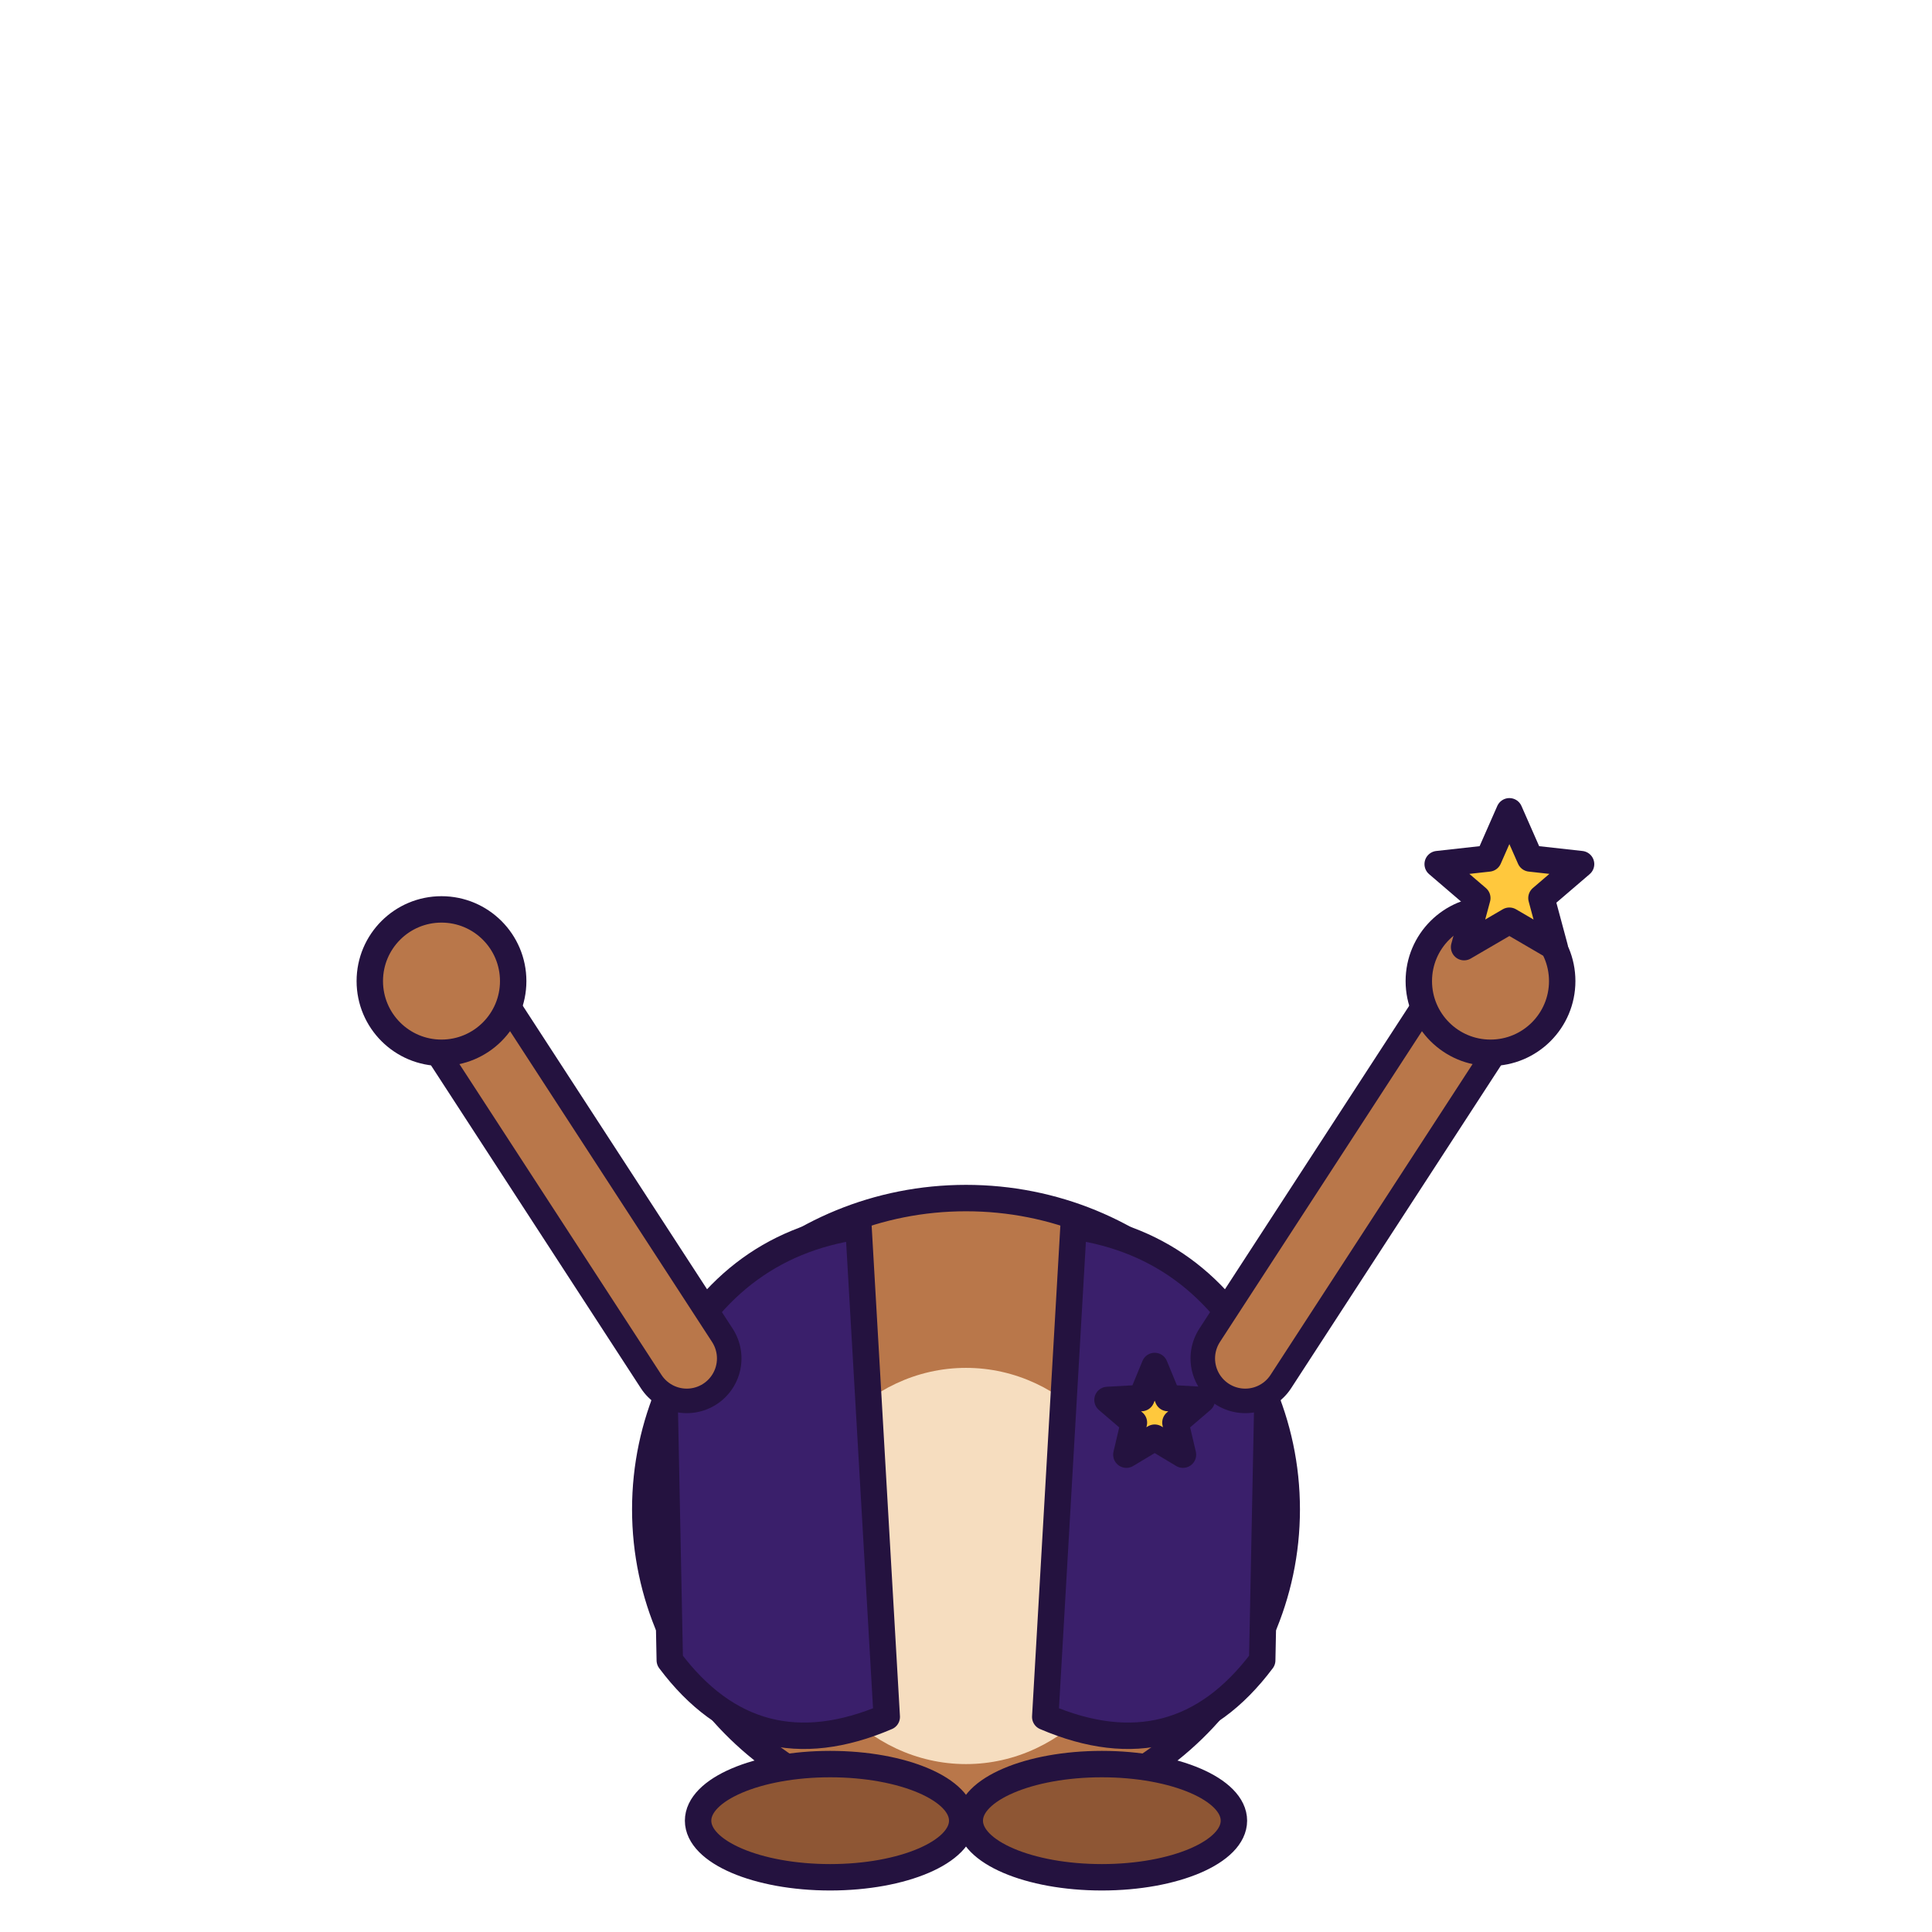
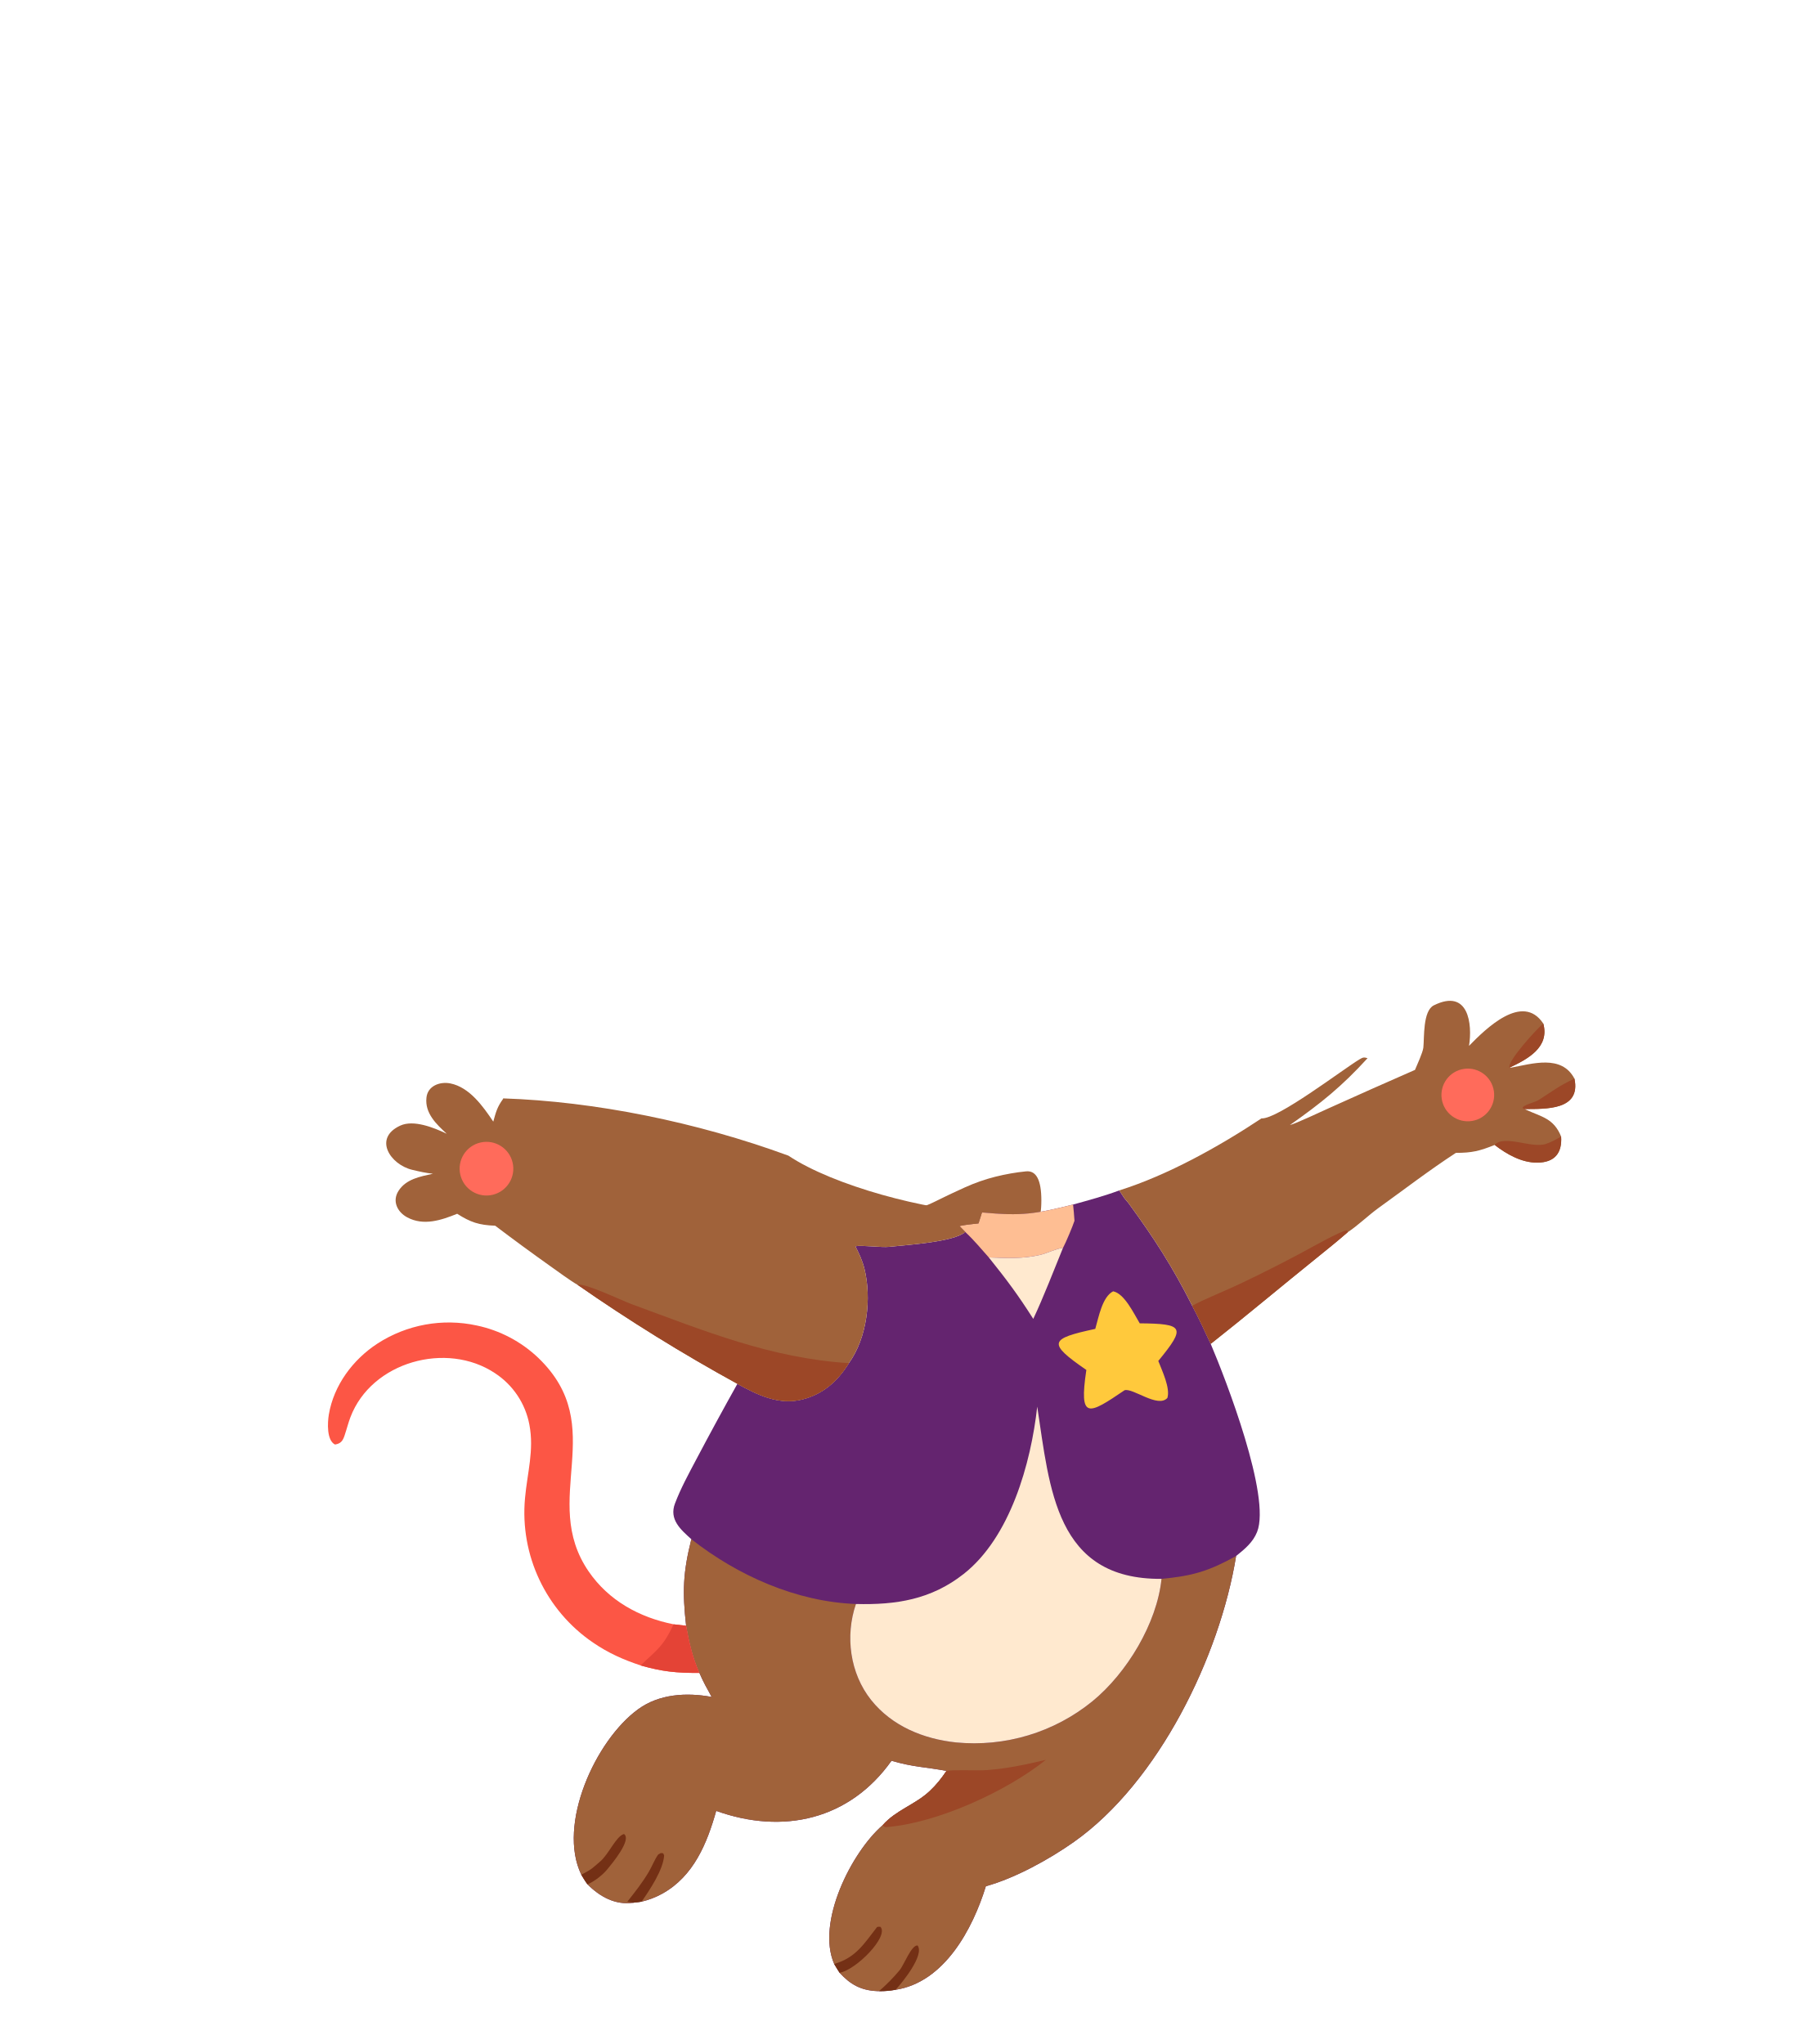
- <svg xmlns="http://www.w3.org/2000/svg" width="1024" height="1024" viewBox="0 0 1024 1024">
-   <ellipse cx="512" cy="800" rx="170" ry="165" fill="#B9774A" stroke="#24123F" stroke-width="14" stroke-linejoin="round" stroke-linecap="round" />
-   <ellipse cx="512" cy="830" rx="95" ry="105" fill="#F6DDBF" />
-   <path d="M352 730 Q385 660 455 650 L470 910 Q400 940 355 880 Z" fill="#3A1F6B" stroke="#24123F" stroke-width="14" stroke-linejoin="round" stroke-linecap="round" />
-   <path d="M672 730 Q639 660 569 650 L554 910 Q624 940 669 880 Z" fill="#3A1F6B" stroke="#24123F" stroke-width="14" stroke-linejoin="round" stroke-linecap="round" />
-   <polygon points="612,724 619,741 637,742 623,754 627,771 612,762 597,771 601,754 587,742 605,741" fill="#FFC83D" stroke="#24123F" stroke-width="14" stroke-linejoin="round" stroke-linecap="round" />
-   <ellipse cx="440" cy="965" rx="70" ry="30" fill="#8E5634" stroke="#24123F" stroke-width="14" stroke-linejoin="round" stroke-linecap="round" />
-   <ellipse cx="584" cy="965" rx="70" ry="30" fill="#8E5634" stroke="#24123F" stroke-width="14" stroke-linejoin="round" stroke-linecap="round" />
-   <line x1="660" y1="720" x2="790" y2="520" stroke="#24123F" stroke-width="58" stroke-linecap="round" />
-   <line x1="660" y1="720" x2="790" y2="520" stroke="#B9774A" stroke-width="32" stroke-linecap="round" />
-   <circle cx="790" cy="520" r="38" fill="#B9774A" stroke="#24123F" stroke-width="14" stroke-linejoin="round" stroke-linecap="round" />
-   <line x1="364" y1="720" x2="234" y2="520" stroke="#24123F" stroke-width="58" stroke-linecap="round" />
-   <line x1="364" y1="720" x2="234" y2="520" stroke="#B9774A" stroke-width="32" stroke-linecap="round" />
-   <circle cx="234" cy="520" r="38" fill="#B9774A" stroke="#24123F" stroke-width="14" stroke-linejoin="round" stroke-linecap="round" />
-   <polygon points="800,430 811,455 838,458 817,476 824,502 800,488 776,502 783,476 762,458 789,455" fill="#FFC83D" stroke="#24123F" stroke-width="14" stroke-linejoin="round" stroke-linecap="round" />
+ <svg xmlns="http://www.w3.org/2000/svg" width="1178" height="1335" viewBox="0 0 1178 1335" fill="none">
+   <path d="M520 790.048C520 783.381 523.333 780.714 530 782.048C536.667 783.381 543.333 784.714 550 786.048C556.667 787.381 563.333 788.548 570 789.548C576.667 790.548 583.333 790.881 590 790.548C596.667 790.214 603.333 788.381 610 785.048C616.667 781.714 623.333 778.548 630 775.548C636.667 772.548 643.333 770.214 650 768.548C656.667 766.881 663.333 765.714 670 765.048C676.667 764.381 680 770.714 680 784.048C680 797.381 676.667 804.048 670 804.048C663.333 804.048 656.667 804.048 650 804.048C643.333 804.048 636.667 804.381 630 805.048C623.333 805.714 616.667 806.548 610 807.548C603.333 808.548 596.667 809.048 590 809.048C583.333 809.048 576.667 808.714 570 808.048C563.333 807.381 556.667 806.548 550 805.548C543.333 804.548 536.667 803.381 530 802.048C523.333 800.714 520 796.714 520 790.048Z" fill="#A0623A" />
+   <path d="M700.718 786.724C710.724 783.961 721.116 781.145 730.823 777.514L734.297 782.702L736.768 785.636C753.607 808.653 765.498 827.087 778.503 852.829C782.995 861.355 786.561 869.002 790.59 877.736C800.466 900.936 830.05 977.412 820.884 1000.54C818.185 1007.36 812.729 1011.81 807.174 1016.28C796.548 1081.7 756.547 1164.04 701.174 1203.08C685.098 1214.42 662.809 1226.71 643.771 1231.96C635.165 1259.91 616.646 1294.71 584.79 1299.6C580.361 1300.26 578.471 1300.51 574.027 1300.47C573.596 1300.47 573.165 1300.46 572.735 1300.45C562.181 1300 555.18 1296.09 548.254 1288.45C547.063 1286.71 545.821 1284.53 544.712 1282.7C532.918 1255.66 555.863 1209.91 576.374 1192.08C585.23 1182.08 597.675 1178.72 607.191 1169.71C611.711 1165.43 614.555 1161.76 618.046 1156.65C603.998 1153.98 596.896 1154.29 582.148 1150.02C554.749 1188.61 511.245 1198.39 467.684 1182.75C461.683 1204.02 452.969 1225.38 432.561 1236.77C428.284 1239.14 423.704 1240.91 418.947 1242.04L413.397 1242.73C401.776 1244.46 391.514 1238.66 383.654 1230.72C382.167 1228.8 380.873 1226.53 379.597 1224.45C363.761 1191.81 388.759 1136.64 416.73 1116.33C430.503 1106.33 448.358 1105.3 464.712 1108.32C461.601 1102.72 459.275 1098.54 456.703 1092.65C452.093 1082.16 450.122 1073.01 448.024 1061.83C445.562 1039.77 445.948 1027.1 451.449 1005.3C444.416 998.975 436.814 992.378 440.757 981.981C444.561 971.956 449.74 962.543 454.738 953.058C463.459 936.54 472.382 920.127 481.506 903.83C494.489 911.014 508.41 917.806 523.506 914.116C537.33 910.74 546.93 902.207 554.316 890.311C566.311 873.728 569.276 847.888 564.402 828.365C563.049 823.111 560.974 818.757 558.559 813.939C563.302 813.17 575.751 814.872 580.406 814.357C591.417 813.144 622.91 811.28 630.3 804.637L626.506 800.759C630.549 799.866 634.831 799.488 638.96 799.031L641.217 791.9C667.568 794.312 675.567 792.95 700.718 786.724Z" fill="#64246F" />
+   <path d="M451.449 1005.3C481.807 1029.12 519.978 1046.14 558.925 1047.62C551.77 1068.51 554.981 1092.98 568.89 1110.38C582.454 1127.36 603.038 1135.77 624.208 1138.02C656.303 1141.16 688.344 1131.5 713.352 1111.14C735.816 1092.74 755.471 1060.3 758.47 1031.2C778.777 1029.3 789.345 1026.16 807.174 1016.28C796.548 1081.7 756.547 1164.04 701.174 1203.08C685.098 1214.42 662.809 1226.71 643.771 1231.96C635.165 1259.91 616.646 1294.71 584.79 1299.6C580.361 1300.26 578.471 1300.51 574.027 1300.47C573.596 1300.47 573.165 1300.46 572.735 1300.45C562.181 1300 555.18 1296.09 548.254 1288.45C547.063 1286.71 545.821 1284.53 544.712 1282.7C532.918 1255.66 555.863 1209.91 576.374 1192.08C585.23 1182.08 597.675 1178.72 607.191 1169.71C611.711 1165.43 614.555 1161.76 618.046 1156.65C603.998 1153.98 596.896 1154.29 582.148 1150.02C554.749 1188.61 511.245 1198.39 467.684 1182.75C461.683 1204.02 452.969 1225.38 432.561 1236.77C428.284 1239.14 423.704 1240.91 418.947 1242.04L413.397 1242.73C401.776 1244.46 391.514 1238.66 383.654 1230.72C382.167 1228.8 380.873 1226.53 379.597 1224.45C363.761 1191.81 388.759 1136.64 416.73 1116.33C430.503 1106.33 448.358 1105.3 464.712 1108.32C461.601 1102.72 459.275 1098.54 456.703 1092.65C452.093 1082.16 450.122 1073.01 448.024 1061.83C445.562 1039.77 445.948 1027.1 451.449 1005.3Z" fill="#A0623A" />
+   <path d="M618.046 1156.65C623.564 1155.64 637.95 1156.61 644.504 1156.1C658.076 1155.04 669.791 1152.53 682.953 1149.39C657.698 1169.7 612.353 1190.7 578.854 1193.34C577.638 1193.44 577.05 1192.92 576.375 1192.08C585.23 1182.08 597.675 1178.72 607.191 1169.71C611.711 1165.43 614.555 1161.76 618.046 1156.65Z" fill="#9C4727" />
+   <path d="M379.597 1224.45C387.037 1220.45 386.031 1220.81 391.845 1215.85C397.733 1210.83 402.174 1199.37 407.464 1197.84C412.729 1201.58 399.522 1217.28 396.746 1220.7C393.595 1224.58 388.27 1228.75 383.655 1230.72C382.167 1228.8 380.873 1226.53 379.597 1224.45Z" fill="#743015" />
+   <path d="M544.712 1282.7C558.843 1278.67 564.164 1269.58 572.595 1258.78C573.007 1258.26 574.173 1258.47 574.912 1258.45C580.679 1264.74 558.869 1286.75 548.254 1288.45C547.063 1286.71 545.821 1284.53 544.712 1282.7Z" fill="#743015" />
+   <path d="M413.397 1242.73C412.147 1242.51 410.9 1242.28 409.654 1242.04C414.823 1235.49 419.171 1230.04 423.506 1222.82C425.822 1218.97 427.45 1214.45 429.815 1211.24C431.971 1210.08 430.901 1210.22 433.057 1210.44L433.666 1211.84C433.152 1221.14 424.246 1234.44 418.947 1242.04L413.397 1242.73Z" fill="#743015" />
+   <path d="M574.027 1300.47C578.957 1296.15 583.182 1291.92 587.406 1286.85C590.347 1283.32 595.123 1270.28 599.175 1270.64C603.819 1276.86 589.298 1294.77 584.79 1299.6C580.361 1300.26 578.471 1300.51 574.027 1300.47Z" fill="#743015" />
+   <path d="M677.308 918.699C685.502 972.249 689.192 1031.77 758.47 1031.2C755.472 1060.3 735.817 1092.74 713.352 1111.14C688.345 1131.5 656.303 1141.16 624.208 1138.02C603.038 1135.77 582.454 1127.36 568.891 1110.38C554.982 1092.98 551.77 1068.51 558.925 1047.62C585.082 1048.29 607.963 1044.75 629.235 1028.03C659.674 1004.11 673.175 955.9 677.308 918.699Z" fill="#FFE9CF" />
+   <path d="M641.217 791.9C667.568 794.312 675.567 792.95 700.718 786.724C701.05 790.238 701.442 793.804 701.631 797.324C700.568 800.7 695.894 811.834 694.166 814.95C689.075 815.725 684.075 818.476 679.016 819.663C667.966 822.257 656.897 821.729 645.67 821.253C640.099 815.074 636.487 810.458 630.301 804.637L626.506 800.759C630.549 799.866 634.831 799.488 638.961 799.031L641.217 791.9Z" fill="#FEBE93" />
+   <path d="M645.67 821.253C656.896 821.729 667.966 822.257 679.016 819.663C684.075 818.476 689.075 815.725 694.166 814.95C688.305 829.304 681.239 847.621 674.72 861.407C664.68 845.619 657.542 836.07 645.67 821.253Z" fill="#FFE9CF" />
+   <path d="M726.879 843.397C734.291 844.863 740.393 857.933 744.239 864.308C773.093 864.589 774.547 866.727 756.365 888.87C758.881 895.395 764.292 906.601 762.297 913.041C756.084 919.885 739.735 906.32 734.324 908.015C710.686 924.051 704.453 927.662 709.382 894.763C683.612 876.987 685.444 874.353 715.21 867.933C717.407 860.404 719.747 847.008 726.879 843.397Z" fill="#FFC93C" />
+   <path d="M514.829 754.79C544.447 774.626 605.535 790.577 641.217 791.9L638.96 799.031C634.831 799.488 630.549 799.866 626.506 800.759L630.3 804.637C622.91 811.28 591.417 813.144 580.407 814.356C575.751 814.871 563.302 813.17 558.559 813.939C560.974 818.757 563.049 823.111 564.402 828.365C569.277 847.888 566.311 873.727 554.316 890.311C546.93 902.207 537.33 910.74 523.506 914.116C508.41 917.806 494.489 911.014 481.506 903.83C445.573 884.125 410.713 862.522 377.074 839.114C373.257 837.048 363.284 829.766 359.295 826.924C347.18 818.32 335.198 809.526 323.354 800.55C312.774 800.166 307.248 798.308 298.535 792.754C288.167 796.939 276.649 800.85 265.911 795.088C259.442 791.613 255.957 784.488 260.206 777.82C265.185 770.011 274.381 768.459 282.693 766.595C277.64 766.054 274.396 765.285 269.265 764.072C254.796 760.644 243.525 743.389 261.361 735.176C270.042 731.173 283.151 736.414 291.721 740.482C284.974 734.309 277.373 727.093 278.466 716.989C279.193 709.238 287.221 706.24 294.083 707.615C306.66 710.138 315.474 722.699 322.112 732.562C323.904 726.063 324.648 723.09 328.549 717.673L328.507 717.386C388.507 719.386 454.829 732.79 514.829 754.79Z" fill="#A0623A" />
+   <path d="M377.074 839.114C381.999 837.836 405.715 849.309 412.251 851.708C459.644 869.119 503.281 887.136 554.316 890.311C546.93 902.207 537.33 910.74 523.506 914.116C508.41 917.806 494.489 911.014 481.506 903.83C445.573 884.125 410.713 862.522 377.074 839.114Z" fill="#9C4727" />
+   <path d="M313.899 746.179C323.299 744.112 332.607 750.012 334.753 759.392C336.899 768.772 331.081 778.126 321.718 780.356C312.241 782.605 302.745 776.705 300.573 767.208C298.402 757.717 304.386 748.271 313.899 746.179Z" fill="#FF6B5B" />
+   <path d="M923.983 698.783C925.405 695.295 928.964 687.753 929.44 684.259C930.131 677.799 928.99 660.232 936.305 656.607C959.063 645.336 961.559 669.091 959.265 683.086C970.067 672.043 994.227 648.024 1007.78 668.543C1011.97 684.09 997.558 691.723 985.706 697.322C986.078 697.309 986.449 697.303 986.821 697.29C1000.31 694.852 1019.74 688.496 1028.12 704.525C1032.44 725.209 1009.53 724.27 995.563 724.355L996.495 724.792C1006.55 729.472 1014.57 730.319 1019.41 742.326C1020.15 753.167 1015.1 759.249 1003.89 759.359C993.692 759.464 983.822 753.858 975.999 747.802C966.201 751.752 961.181 752.984 950.699 752.971C933.41 764.216 916.741 777.025 900.006 789.078C893.969 793.425 885.879 801.091 880.182 804.703C873.63 810.413 866.7 816.019 859.92 821.475C836.758 840.111 813.928 859.335 790.59 877.736C786.561 869.002 782.995 861.355 778.503 852.829C765.498 827.087 753.607 808.653 736.768 785.636L734.297 782.702L730.823 777.514C762.669 767.469 795.961 748.878 823.746 730.456C834.222 731.141 876.655 698.587 887.698 691.925C890.065 690.497 890.658 690.439 893.011 691.136C876.251 709.532 862.521 720.6 842.299 734.798C845.546 734.126 863.219 725.828 867.574 723.866C886.323 715.392 905.13 707.028 923.983 698.783Z" fill="#A0623A" />
+   <path d="M778.503 852.829C785.635 848.807 801.099 842.66 809.632 838.54C823.303 832.054 836.817 825.236 850.155 818.079C854.51 815.771 876.088 803.568 879.621 803.536L880.182 804.703C873.63 810.413 866.7 816.019 859.92 821.475C836.758 840.111 813.928 859.335 790.59 877.736C786.561 869.002 782.995 861.355 778.503 852.829Z" fill="#9C4727" />
+   <path d="M976 747.802C982.173 740.769 1000.32 750.331 1009.45 747.137C1013.63 745.677 1015.66 744.419 1019.41 742.327C1020.15 753.167 1015.1 759.249 1003.89 759.36C993.692 759.464 983.822 753.858 976 747.802Z" fill="#9C4727" />
+   <path d="M1028.12 704.525C1032.44 725.209 1009.53 724.27 995.563 724.355L994.546 723.983L994.318 723.162C997.056 720.796 1001.78 720.346 1005.25 718.117C1013.24 712.993 1019.29 708.404 1028.12 704.525Z" fill="#9C4727" />
+   <path d="M985.706 697.322C984.018 693.183 1004.17 671.222 1007.78 668.543C1011.97 684.09 997.558 691.723 985.706 697.322Z" fill="#9C4727" />
+   <path d="M955.999 698.118C965.347 696.755 974.044 703.189 975.485 712.524C976.925 721.858 970.569 730.613 961.24 732.131C951.801 733.67 942.915 727.223 941.461 717.771C940.001 708.319 946.533 699.487 955.999 698.118Z" fill="#FF6B5B" />
+   <path d="M418.434 1087.78C407.076 1084.03 397.183 1079.64 387.235 1072.81C356.397 1051.77 339.398 1015.66 342.834 978.481C344.284 962.1 348.883 947.179 345.681 930.472C343.078 916.672 334.958 904.534 323.199 896.855C291.71 875.866 242.607 889.313 228.832 925.609C227.357 929.5 226.33 933.659 224.991 937.609C223.798 941.129 222.523 942.863 218.749 943.47C213.224 940.706 213.844 929.109 214.739 923.816C217.964 904.743 230.436 887.984 246.471 877.534C265.637 865.11 288.972 860.853 311.289 865.716C326.42 868.897 340.363 876.237 351.548 886.908C398.464 932.069 352.112 979.185 384.348 1026.3C397.447 1045.45 417.538 1056.4 439.869 1060.88L448.024 1061.83C450.122 1073.01 452.093 1082.16 456.703 1092.65C441.758 1092.69 432.695 1091.85 418.434 1087.78Z" fill="#FC5645" />
+   <path d="M439.869 1060.88L448.024 1061.83C450.122 1073.01 452.093 1082.16 456.703 1092.65C441.758 1092.69 432.695 1091.85 418.434 1087.78C419.581 1086.41 424.314 1082.1 425.777 1080.74C433.115 1073.94 435.587 1069.72 439.869 1060.88Z" fill="#E44336" />
</svg>
